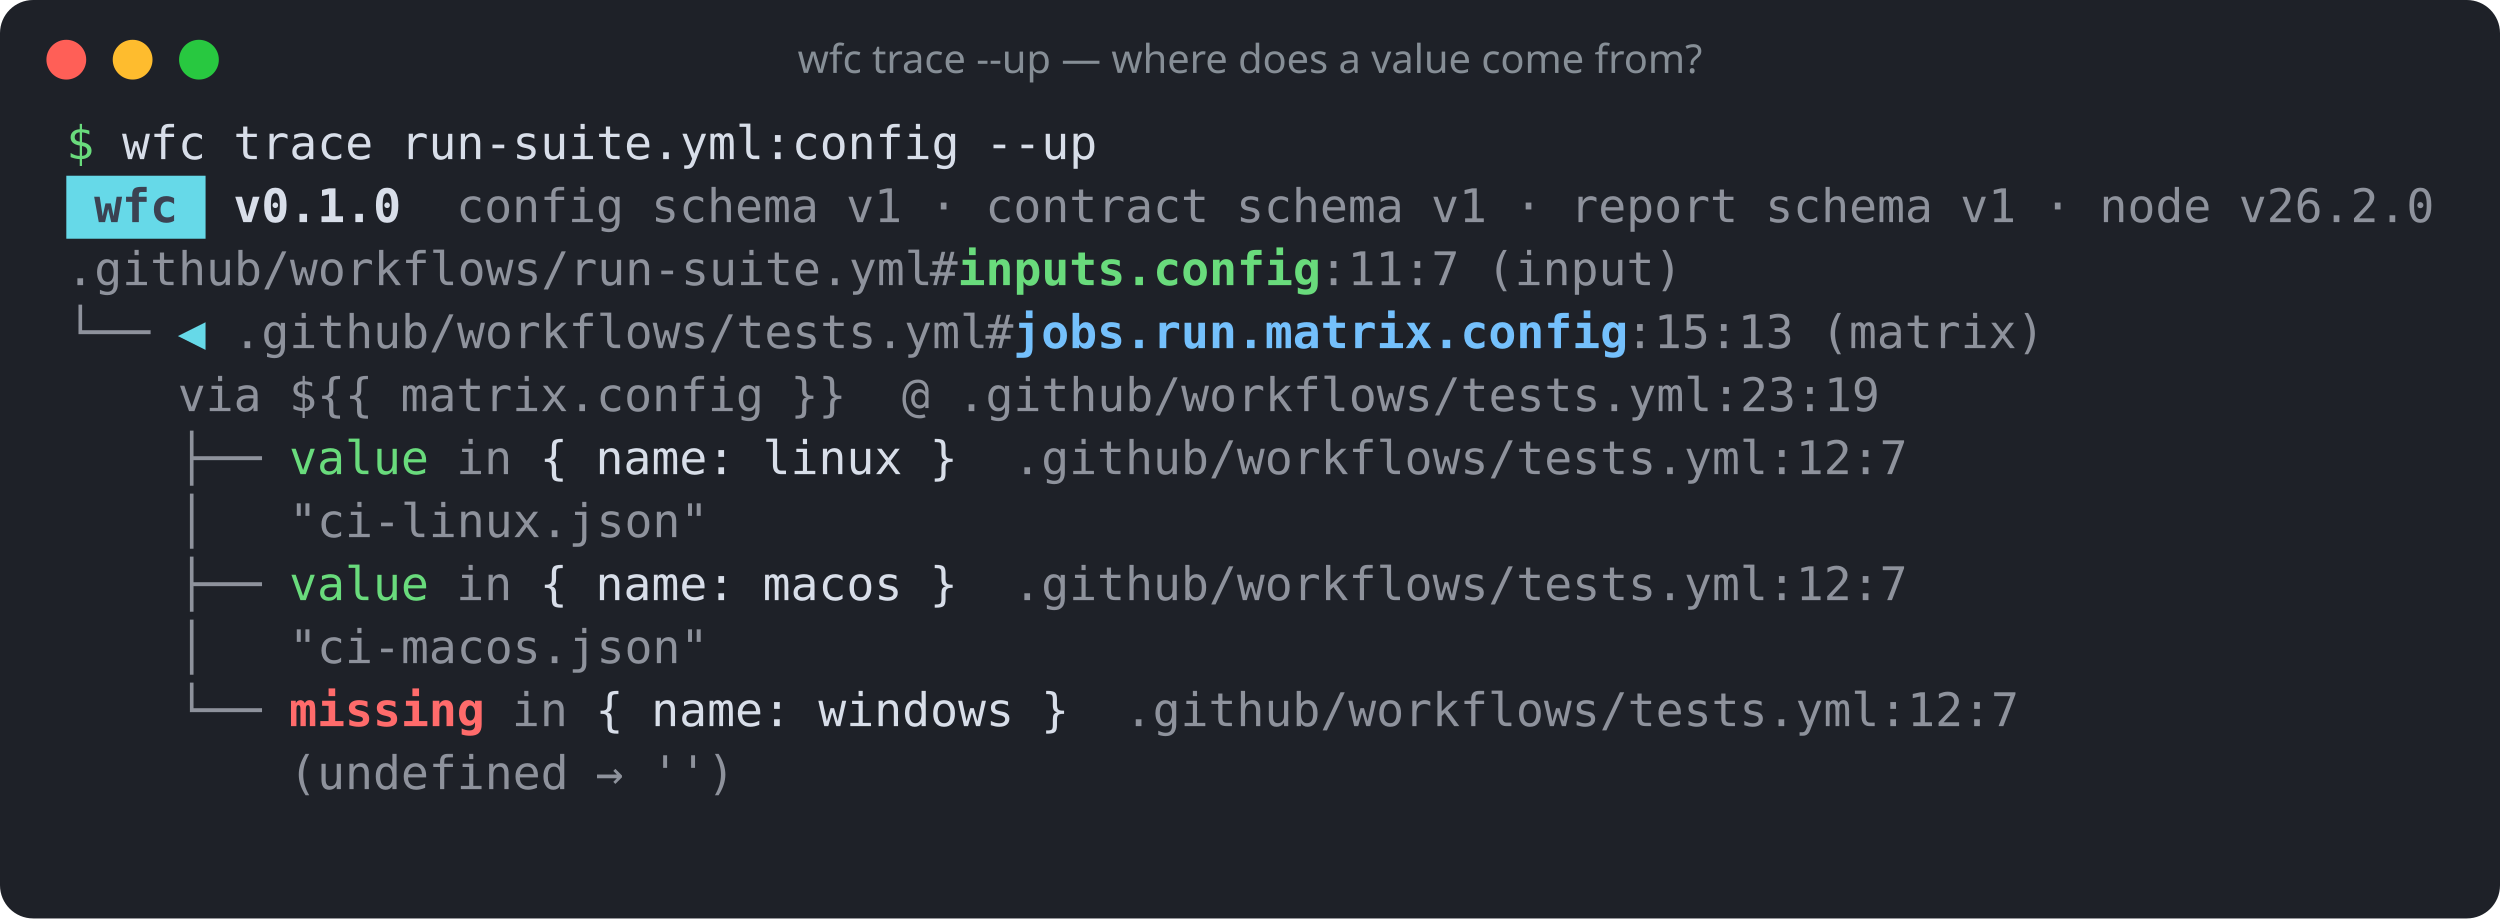
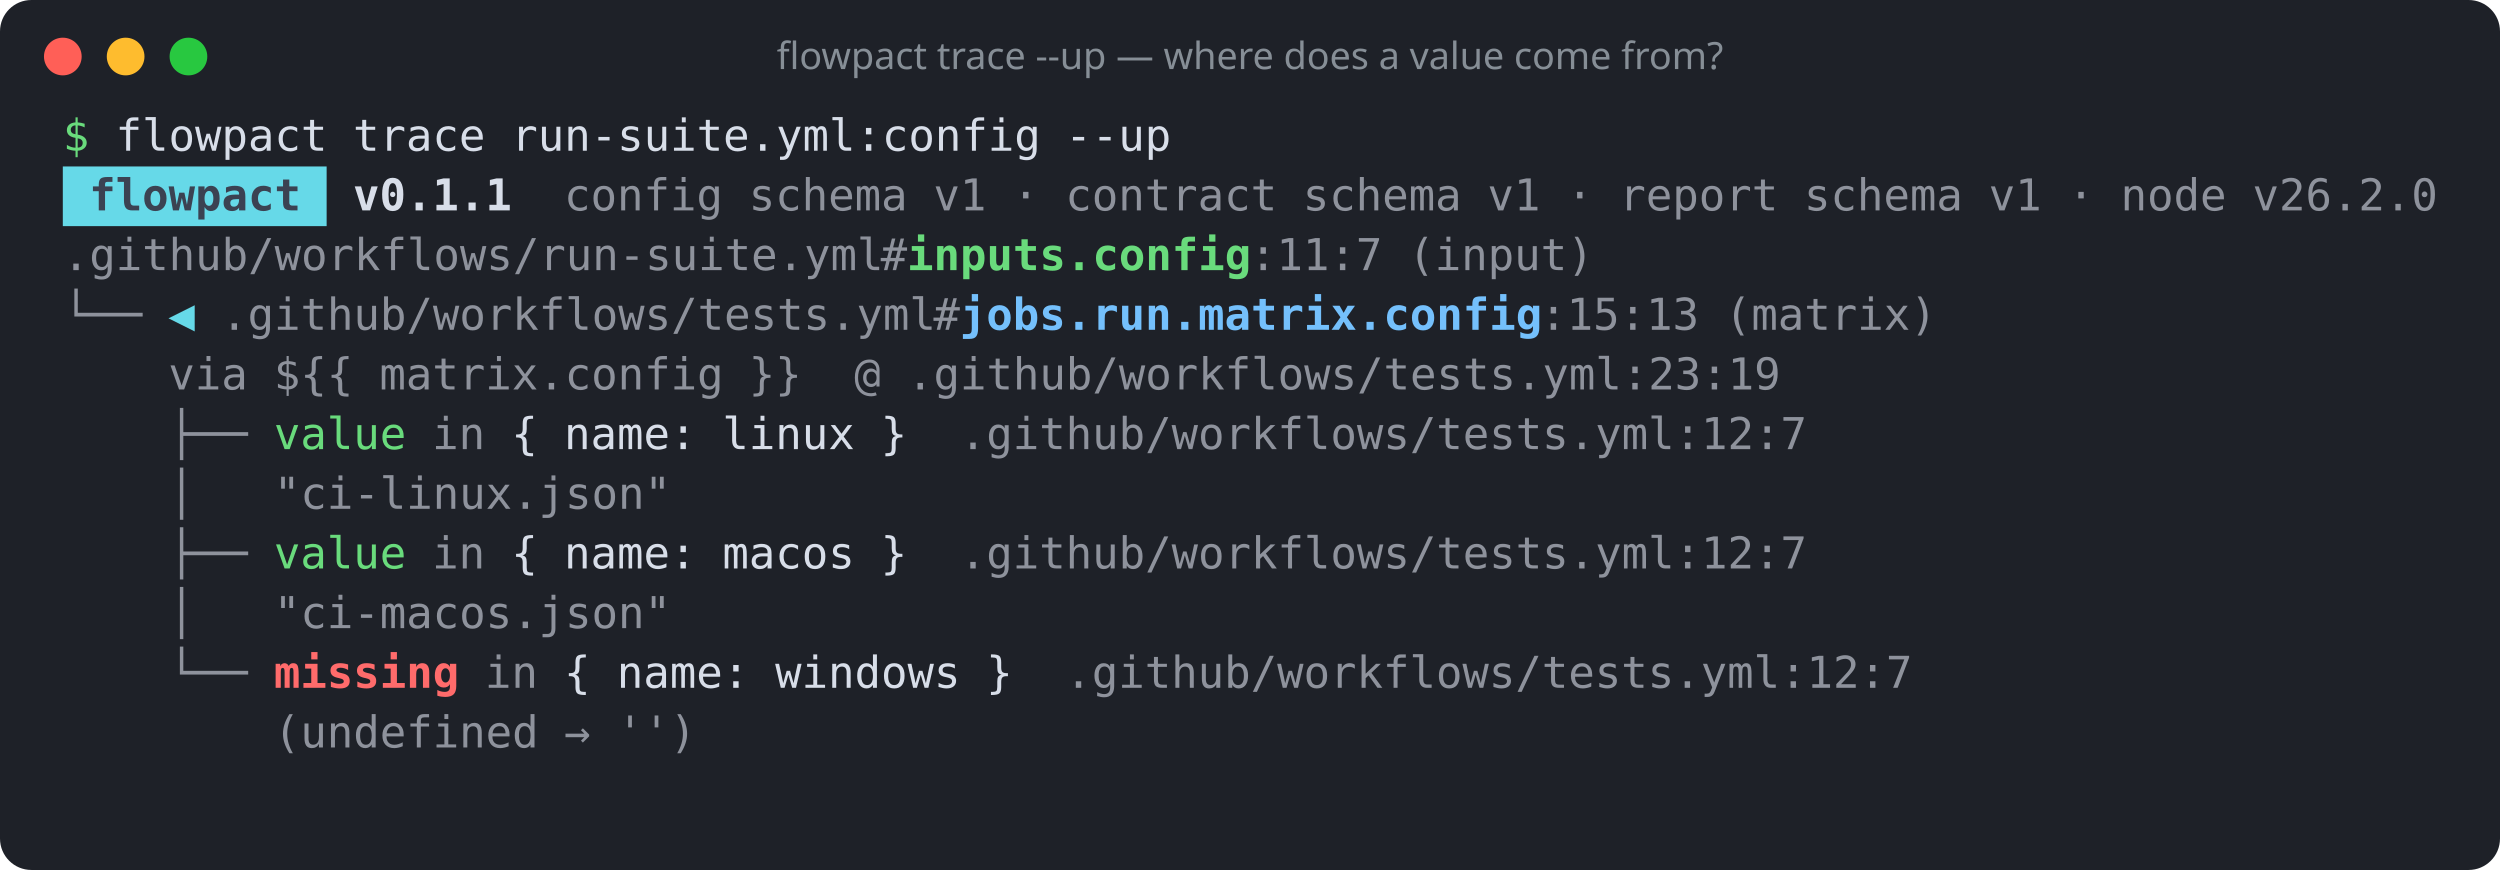
- <svg xmlns="http://www.w3.org/2000/svg" width="754" height="277" viewBox="0 0 754 277" role="img" aria-label="wfc trace --up — where does a value come from?">
+ <svg xmlns="http://www.w3.org/2000/svg" width="796" height="277" viewBox="0 0 796 277" role="img" aria-label="flowpact trace --up — where does a value come from?">
  <rect width="100%" height="100%" rx="10" fill="#1e2128" />
  <circle cx="20" cy="18" r="6" fill="#ff5f57" />
  <circle cx="40" cy="18" r="6" fill="#febc2e" />
  <circle cx="60" cy="18" r="6" fill="#28c840" />
-   <text x="377" y="22" fill="#868e96" font-family="ui-sans-serif,system-ui,sans-serif" font-size="12" text-anchor="middle">wfc trace --up — where does a value come from?</text>
+   <text x="398" y="22" fill="#868e96" font-family="ui-sans-serif,system-ui,sans-serif" font-size="12" text-anchor="middle">flowpact trace --up — where does a value come from?</text>
  <g font-family="ui-monospace,SFMono-Regular,Menlo,Consolas,monospace" font-size="14" xml:space="preserve">
    <text y="48">
      <tspan x="20.0" textLength="8.4" lengthAdjust="spacingAndGlyphs" fill="#69db7c">$</tspan>
-       <tspan x="36.8" textLength="25.2" lengthAdjust="spacingAndGlyphs" fill="#d8dee9">wfc</tspan>
-       <tspan x="70.4" textLength="42.0" lengthAdjust="spacingAndGlyphs" fill="#d8dee9">trace</tspan>
-       <tspan x="120.8" textLength="168.0" lengthAdjust="spacingAndGlyphs" fill="#d8dee9">run-suite.yml:config</tspan>
-       <tspan x="297.2" textLength="33.6" lengthAdjust="spacingAndGlyphs" fill="#d8dee9">--up</tspan>
+       <tspan x="36.8" textLength="67.2" lengthAdjust="spacingAndGlyphs" fill="#d8dee9">flowpact</tspan>
+       <tspan x="112.4" textLength="42.0" lengthAdjust="spacingAndGlyphs" fill="#d8dee9">trace</tspan>
+       <tspan x="162.8" textLength="168.0" lengthAdjust="spacingAndGlyphs" fill="#d8dee9">run-suite.yml:config</tspan>
+       <tspan x="339.2" textLength="33.6" lengthAdjust="spacingAndGlyphs" fill="#d8dee9">--up</tspan>
    </text>
-     <rect x="20" y="53" width="42" height="19" fill="#66d9e8" />
+     <rect x="20" y="53" width="84" height="19" fill="#66d9e8" />
    <text y="67">
-       <tspan x="28.4" textLength="25.2" lengthAdjust="spacingAndGlyphs" fill="#3b4252" font-weight="700">wfc</tspan>
-       <tspan x="70.4" textLength="50.4" lengthAdjust="spacingAndGlyphs" fill="#d8dee9" font-weight="700">v0.1.0</tspan>
-       <tspan x="137.6" textLength="50.4" lengthAdjust="spacingAndGlyphs" fill="#d8dee9" fill-opacity="0.6">config</tspan>
-       <tspan x="196.4" textLength="50.4" lengthAdjust="spacingAndGlyphs" fill="#d8dee9" fill-opacity="0.6">schema</tspan>
-       <tspan x="255.2" textLength="16.8" lengthAdjust="spacingAndGlyphs" fill="#d8dee9" fill-opacity="0.6">v1</tspan>
-       <tspan x="280.4" textLength="8.4" lengthAdjust="spacingAndGlyphs" fill="#d8dee9" fill-opacity="0.6">·</tspan>
-       <tspan x="297.2" textLength="67.2" lengthAdjust="spacingAndGlyphs" fill="#d8dee9" fill-opacity="0.6">contract</tspan>
-       <tspan x="372.8" textLength="50.4" lengthAdjust="spacingAndGlyphs" fill="#d8dee9" fill-opacity="0.6">schema</tspan>
-       <tspan x="431.6" textLength="16.8" lengthAdjust="spacingAndGlyphs" fill="#d8dee9" fill-opacity="0.6">v1</tspan>
-       <tspan x="456.8" textLength="8.4" lengthAdjust="spacingAndGlyphs" fill="#d8dee9" fill-opacity="0.6">·</tspan>
-       <tspan x="473.6" textLength="50.4" lengthAdjust="spacingAndGlyphs" fill="#d8dee9" fill-opacity="0.6">report</tspan>
-       <tspan x="532.4" textLength="50.4" lengthAdjust="spacingAndGlyphs" fill="#d8dee9" fill-opacity="0.6">schema</tspan>
-       <tspan x="591.2" textLength="16.8" lengthAdjust="spacingAndGlyphs" fill="#d8dee9" fill-opacity="0.6">v1</tspan>
-       <tspan x="616.4" textLength="8.4" lengthAdjust="spacingAndGlyphs" fill="#d8dee9" fill-opacity="0.6">·</tspan>
-       <tspan x="633.2" textLength="33.6" lengthAdjust="spacingAndGlyphs" fill="#d8dee9" fill-opacity="0.6">node</tspan>
-       <tspan x="675.2" textLength="58.8" lengthAdjust="spacingAndGlyphs" fill="#d8dee9" fill-opacity="0.6">v26.2.0</tspan>
+       <tspan x="28.4" textLength="67.2" lengthAdjust="spacingAndGlyphs" fill="#3b4252" font-weight="700">flowpact</tspan>
+       <tspan x="112.4" textLength="50.4" lengthAdjust="spacingAndGlyphs" fill="#d8dee9" font-weight="700">v0.1.1</tspan>
+       <tspan x="179.6" textLength="50.4" lengthAdjust="spacingAndGlyphs" fill="#d8dee9" fill-opacity="0.6">config</tspan>
+       <tspan x="238.4" textLength="50.4" lengthAdjust="spacingAndGlyphs" fill="#d8dee9" fill-opacity="0.6">schema</tspan>
+       <tspan x="297.2" textLength="16.8" lengthAdjust="spacingAndGlyphs" fill="#d8dee9" fill-opacity="0.6">v1</tspan>
+       <tspan x="322.4" textLength="8.4" lengthAdjust="spacingAndGlyphs" fill="#d8dee9" fill-opacity="0.6">·</tspan>
+       <tspan x="339.2" textLength="67.2" lengthAdjust="spacingAndGlyphs" fill="#d8dee9" fill-opacity="0.6">contract</tspan>
+       <tspan x="414.8" textLength="50.4" lengthAdjust="spacingAndGlyphs" fill="#d8dee9" fill-opacity="0.6">schema</tspan>
+       <tspan x="473.6" textLength="16.8" lengthAdjust="spacingAndGlyphs" fill="#d8dee9" fill-opacity="0.6">v1</tspan>
+       <tspan x="498.8" textLength="8.4" lengthAdjust="spacingAndGlyphs" fill="#d8dee9" fill-opacity="0.6">·</tspan>
+       <tspan x="515.6" textLength="50.4" lengthAdjust="spacingAndGlyphs" fill="#d8dee9" fill-opacity="0.6">report</tspan>
+       <tspan x="574.4" textLength="50.4" lengthAdjust="spacingAndGlyphs" fill="#d8dee9" fill-opacity="0.6">schema</tspan>
+       <tspan x="633.2" textLength="16.8" lengthAdjust="spacingAndGlyphs" fill="#d8dee9" fill-opacity="0.6">v1</tspan>
+       <tspan x="658.4" textLength="8.4" lengthAdjust="spacingAndGlyphs" fill="#d8dee9" fill-opacity="0.6">·</tspan>
+       <tspan x="675.2" textLength="33.6" lengthAdjust="spacingAndGlyphs" fill="#d8dee9" fill-opacity="0.6">node</tspan>
+       <tspan x="717.2" textLength="58.8" lengthAdjust="spacingAndGlyphs" fill="#d8dee9" fill-opacity="0.6">v26.2.0</tspan>
    </text>
    <text y="86">
      <tspan x="20.0" textLength="260.4" lengthAdjust="spacingAndGlyphs" fill="#d8dee9" fill-opacity="0.6">.github/workflows/run-suite.yml</tspan>
      <tspan x="280.4" textLength="8.4" lengthAdjust="spacingAndGlyphs" fill="#d8dee9" fill-opacity="0.6">#</tspan>
      <tspan x="288.8" textLength="109.2" lengthAdjust="spacingAndGlyphs" fill="#69db7c" font-weight="700">inputs.config</tspan>
      <tspan x="398.0" textLength="42.0" lengthAdjust="spacingAndGlyphs" fill="#d8dee9" fill-opacity="0.6">:11:7</tspan>
      <tspan x="448.4" textLength="58.8" lengthAdjust="spacingAndGlyphs" fill="#d8dee9" fill-opacity="0.6">(input)</tspan>
    </text>
    <text y="105">
      <tspan x="20.0" textLength="25.2" lengthAdjust="spacingAndGlyphs" fill="#d8dee9" fill-opacity="0.6">└──</tspan>
      <tspan x="53.6" textLength="8.4" lengthAdjust="spacingAndGlyphs" fill="#66d9e8">◀</tspan>
      <tspan x="70.4" textLength="226.8" lengthAdjust="spacingAndGlyphs" fill="#d8dee9" fill-opacity="0.6">.github/workflows/tests.yml</tspan>
      <tspan x="297.2" textLength="8.4" lengthAdjust="spacingAndGlyphs" fill="#d8dee9" fill-opacity="0.6">#</tspan>
      <tspan x="305.6" textLength="184.8" lengthAdjust="spacingAndGlyphs" fill="#74c0fc" font-weight="700">jobs.run.matrix.config</tspan>
      <tspan x="490.4" textLength="50.4" lengthAdjust="spacingAndGlyphs" fill="#d8dee9" fill-opacity="0.6">:15:13</tspan>
      <tspan x="549.2" textLength="67.2" lengthAdjust="spacingAndGlyphs" fill="#d8dee9" fill-opacity="0.6">(matrix)</tspan>
    </text>
    <text y="124">
      <tspan x="53.6" textLength="25.2" lengthAdjust="spacingAndGlyphs" fill="#d8dee9" fill-opacity="0.6">via</tspan>
      <tspan x="87.2" textLength="25.2" lengthAdjust="spacingAndGlyphs" fill="#d8dee9" fill-opacity="0.6">${{</tspan>
      <tspan x="120.8" textLength="109.2" lengthAdjust="spacingAndGlyphs" fill="#d8dee9" fill-opacity="0.6">matrix.config</tspan>
      <tspan x="238.4" textLength="16.8" lengthAdjust="spacingAndGlyphs" fill="#d8dee9" fill-opacity="0.6">}}</tspan>
      <tspan x="272.0" textLength="8.4" lengthAdjust="spacingAndGlyphs" fill="#d8dee9" fill-opacity="0.6">@</tspan>
      <tspan x="288.8" textLength="277.2" lengthAdjust="spacingAndGlyphs" fill="#d8dee9" fill-opacity="0.6">.github/workflows/tests.yml:23:19</tspan>
    </text>
    <text y="143">
      <tspan x="53.6" textLength="25.2" lengthAdjust="spacingAndGlyphs" fill="#d8dee9" fill-opacity="0.6">├──</tspan>
      <tspan x="87.2" textLength="42.0" lengthAdjust="spacingAndGlyphs" fill="#69db7c">value</tspan>
      <tspan x="137.6" textLength="16.8" lengthAdjust="spacingAndGlyphs" fill="#d8dee9" fill-opacity="0.6">in</tspan>
      <tspan x="162.8" textLength="8.4" lengthAdjust="spacingAndGlyphs" fill="#d8dee9">{</tspan>
      <tspan x="179.6" textLength="42.0" lengthAdjust="spacingAndGlyphs" fill="#d8dee9">name:</tspan>
      <tspan x="230.0" textLength="42.0" lengthAdjust="spacingAndGlyphs" fill="#d8dee9">linux</tspan>
      <tspan x="280.4" textLength="8.4" lengthAdjust="spacingAndGlyphs" fill="#d8dee9">}</tspan>
      <tspan x="305.6" textLength="268.8" lengthAdjust="spacingAndGlyphs" fill="#d8dee9" fill-opacity="0.6">.github/workflows/tests.yml:12:7</tspan>
    </text>
    <text y="162">
      <tspan x="53.6" textLength="8.4" lengthAdjust="spacingAndGlyphs" fill="#d8dee9" fill-opacity="0.6">│</tspan>
      <tspan x="87.2" textLength="126.0" lengthAdjust="spacingAndGlyphs" fill="#d8dee9" fill-opacity="0.6">"ci-linux.json"</tspan>
    </text>
    <text y="181">
      <tspan x="53.6" textLength="25.2" lengthAdjust="spacingAndGlyphs" fill="#d8dee9" fill-opacity="0.6">├──</tspan>
      <tspan x="87.2" textLength="42.0" lengthAdjust="spacingAndGlyphs" fill="#69db7c">value</tspan>
      <tspan x="137.6" textLength="16.8" lengthAdjust="spacingAndGlyphs" fill="#d8dee9" fill-opacity="0.6">in</tspan>
      <tspan x="162.8" textLength="8.4" lengthAdjust="spacingAndGlyphs" fill="#d8dee9">{</tspan>
      <tspan x="179.6" textLength="42.0" lengthAdjust="spacingAndGlyphs" fill="#d8dee9">name:</tspan>
      <tspan x="230.0" textLength="42.0" lengthAdjust="spacingAndGlyphs" fill="#d8dee9">macos</tspan>
      <tspan x="280.4" textLength="8.4" lengthAdjust="spacingAndGlyphs" fill="#d8dee9">}</tspan>
      <tspan x="305.6" textLength="268.8" lengthAdjust="spacingAndGlyphs" fill="#d8dee9" fill-opacity="0.6">.github/workflows/tests.yml:12:7</tspan>
    </text>
    <text y="200">
      <tspan x="53.6" textLength="8.4" lengthAdjust="spacingAndGlyphs" fill="#d8dee9" fill-opacity="0.6">│</tspan>
      <tspan x="87.2" textLength="126.0" lengthAdjust="spacingAndGlyphs" fill="#d8dee9" fill-opacity="0.6">"ci-macos.json"</tspan>
    </text>
    <text y="219">
      <tspan x="53.6" textLength="25.2" lengthAdjust="spacingAndGlyphs" fill="#d8dee9" fill-opacity="0.6">└──</tspan>
      <tspan x="87.2" textLength="58.8" lengthAdjust="spacingAndGlyphs" fill="#ff6b6b" font-weight="700">missing</tspan>
      <tspan x="154.4" textLength="16.8" lengthAdjust="spacingAndGlyphs" fill="#d8dee9" fill-opacity="0.6">in</tspan>
      <tspan x="179.6" textLength="8.4" lengthAdjust="spacingAndGlyphs" fill="#d8dee9">{</tspan>
      <tspan x="196.4" textLength="42.0" lengthAdjust="spacingAndGlyphs" fill="#d8dee9">name:</tspan>
      <tspan x="246.8" textLength="58.8" lengthAdjust="spacingAndGlyphs" fill="#d8dee9">windows</tspan>
      <tspan x="314.0" textLength="8.4" lengthAdjust="spacingAndGlyphs" fill="#d8dee9">}</tspan>
      <tspan x="339.2" textLength="268.8" lengthAdjust="spacingAndGlyphs" fill="#d8dee9" fill-opacity="0.6">.github/workflows/tests.yml:12:7</tspan>
    </text>
    <text y="238">
      <tspan x="87.2" textLength="84.0" lengthAdjust="spacingAndGlyphs" fill="#d8dee9" fill-opacity="0.6">(undefined</tspan>
      <tspan x="179.6" textLength="8.4" lengthAdjust="spacingAndGlyphs" fill="#d8dee9" fill-opacity="0.6">→</tspan>
      <tspan x="196.4" textLength="25.2" lengthAdjust="spacingAndGlyphs" fill="#d8dee9" fill-opacity="0.6">'')</tspan>
    </text>
  </g>
</svg>
